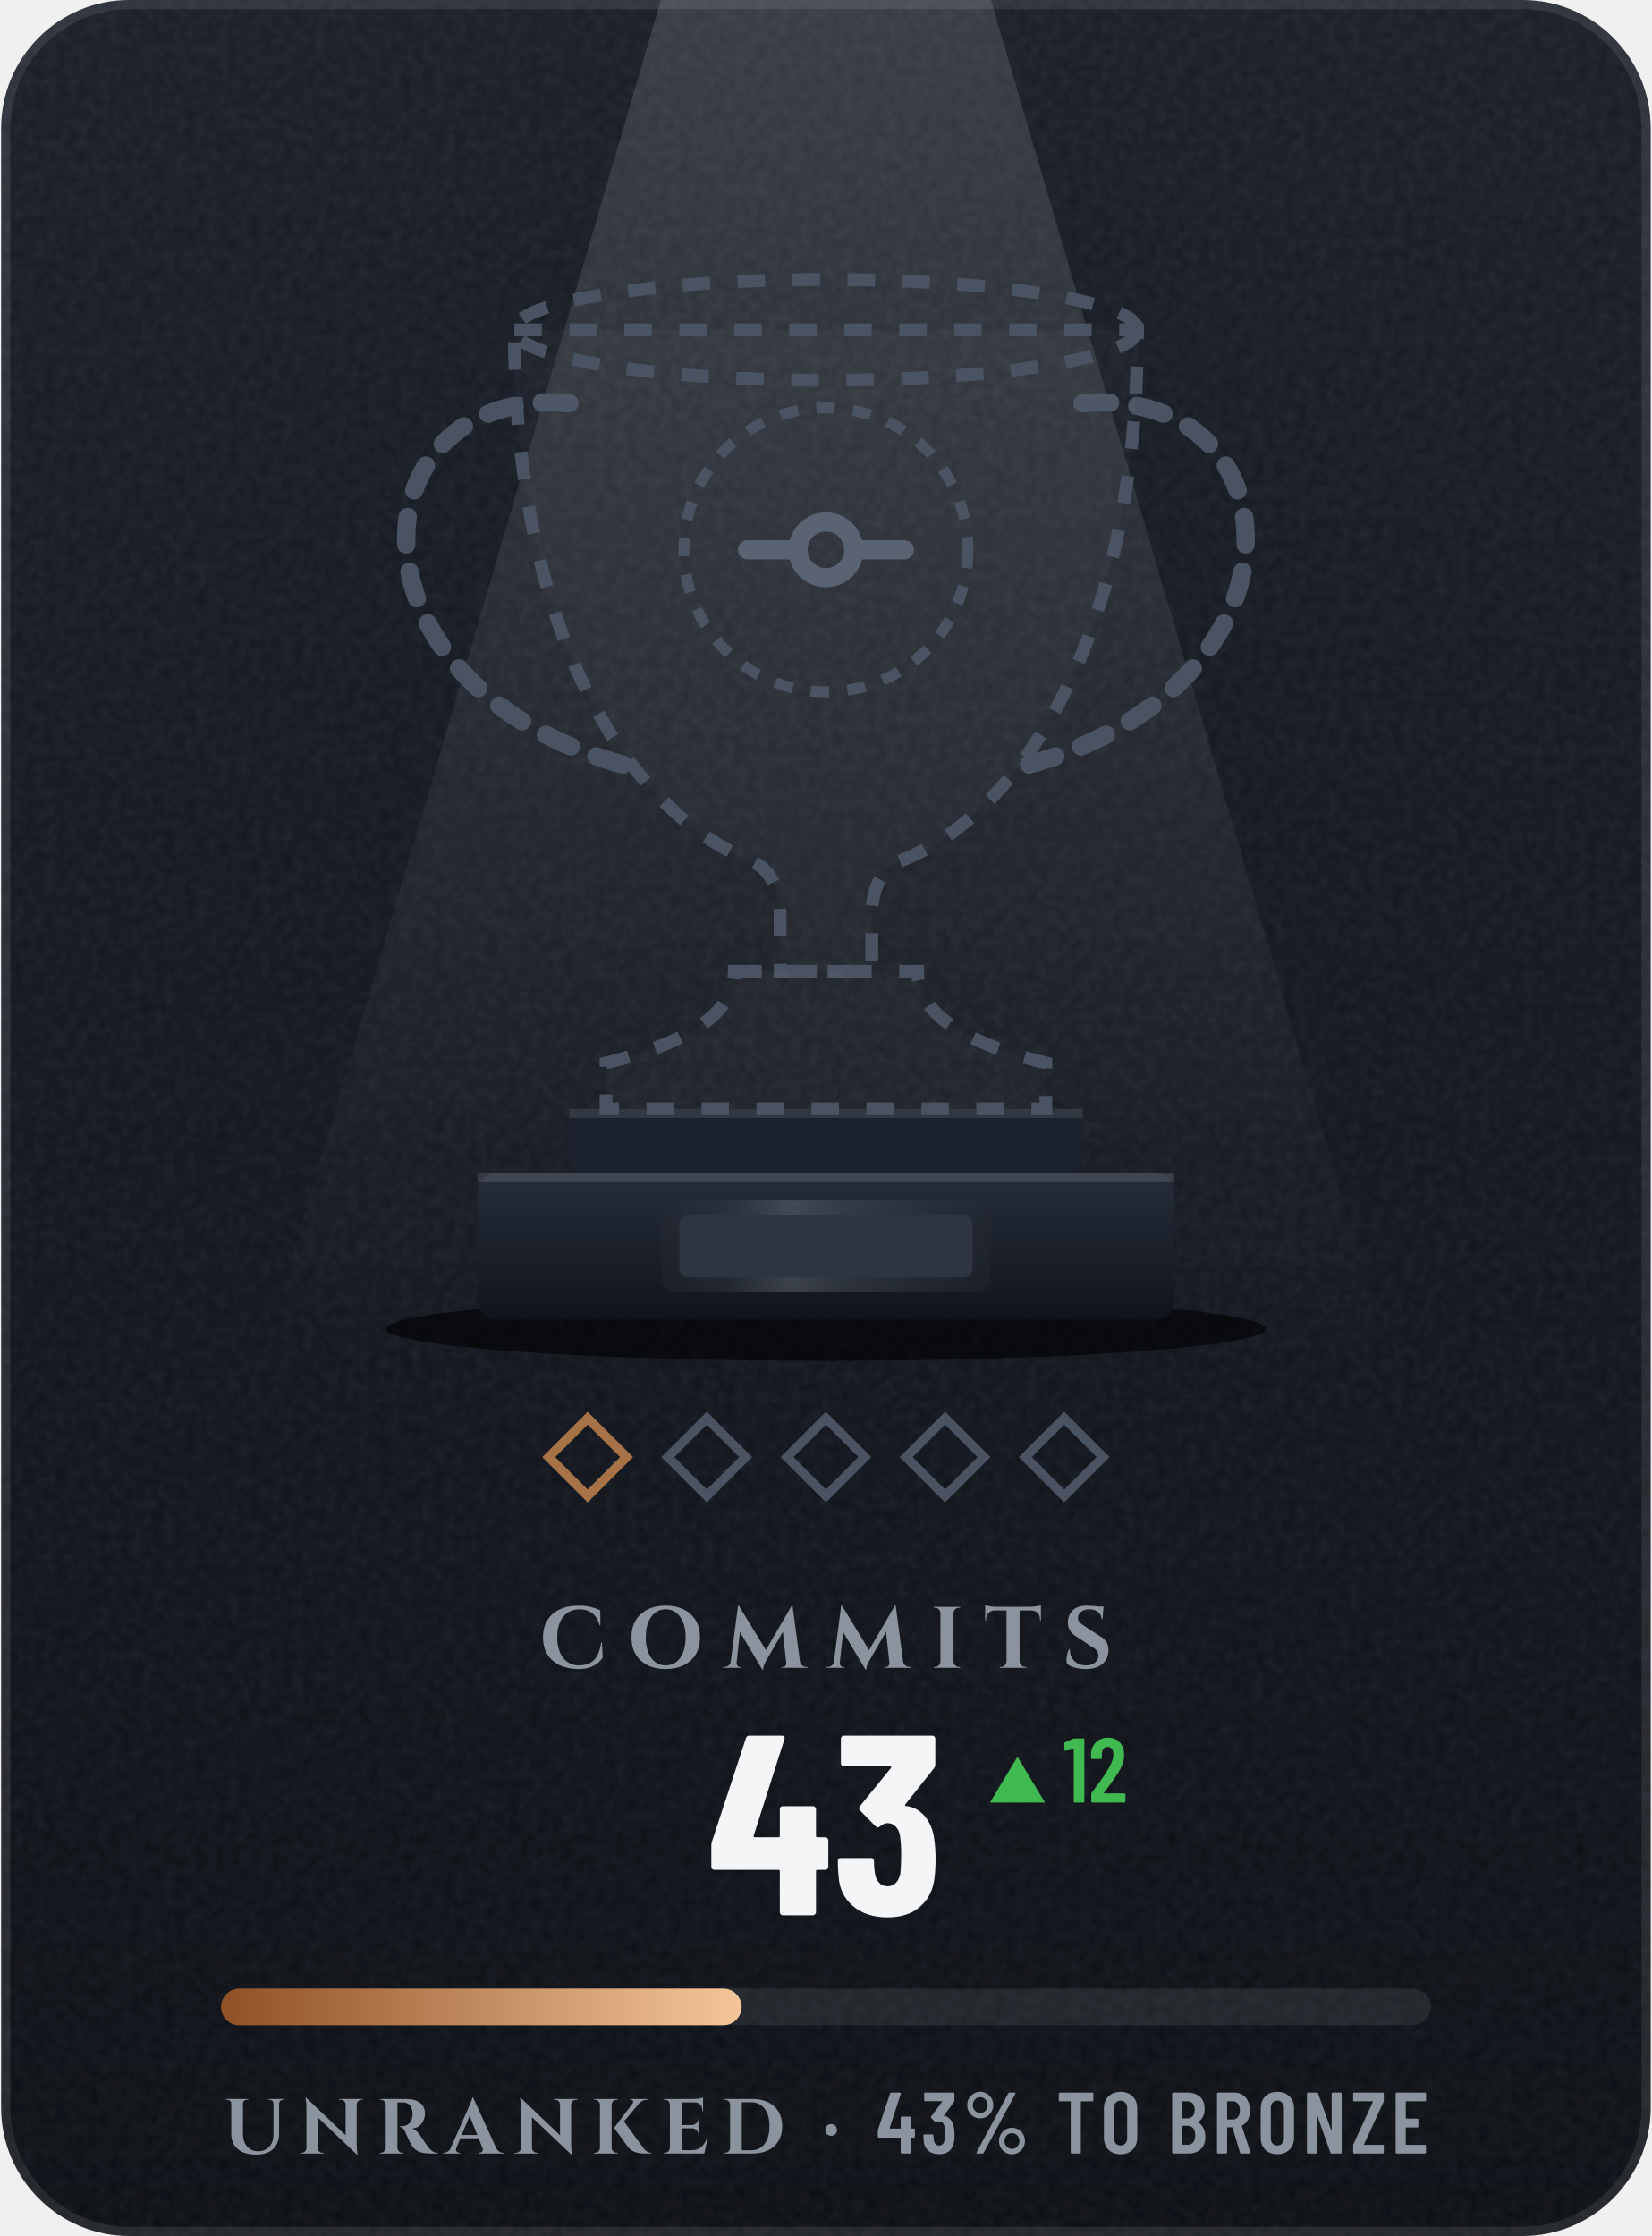
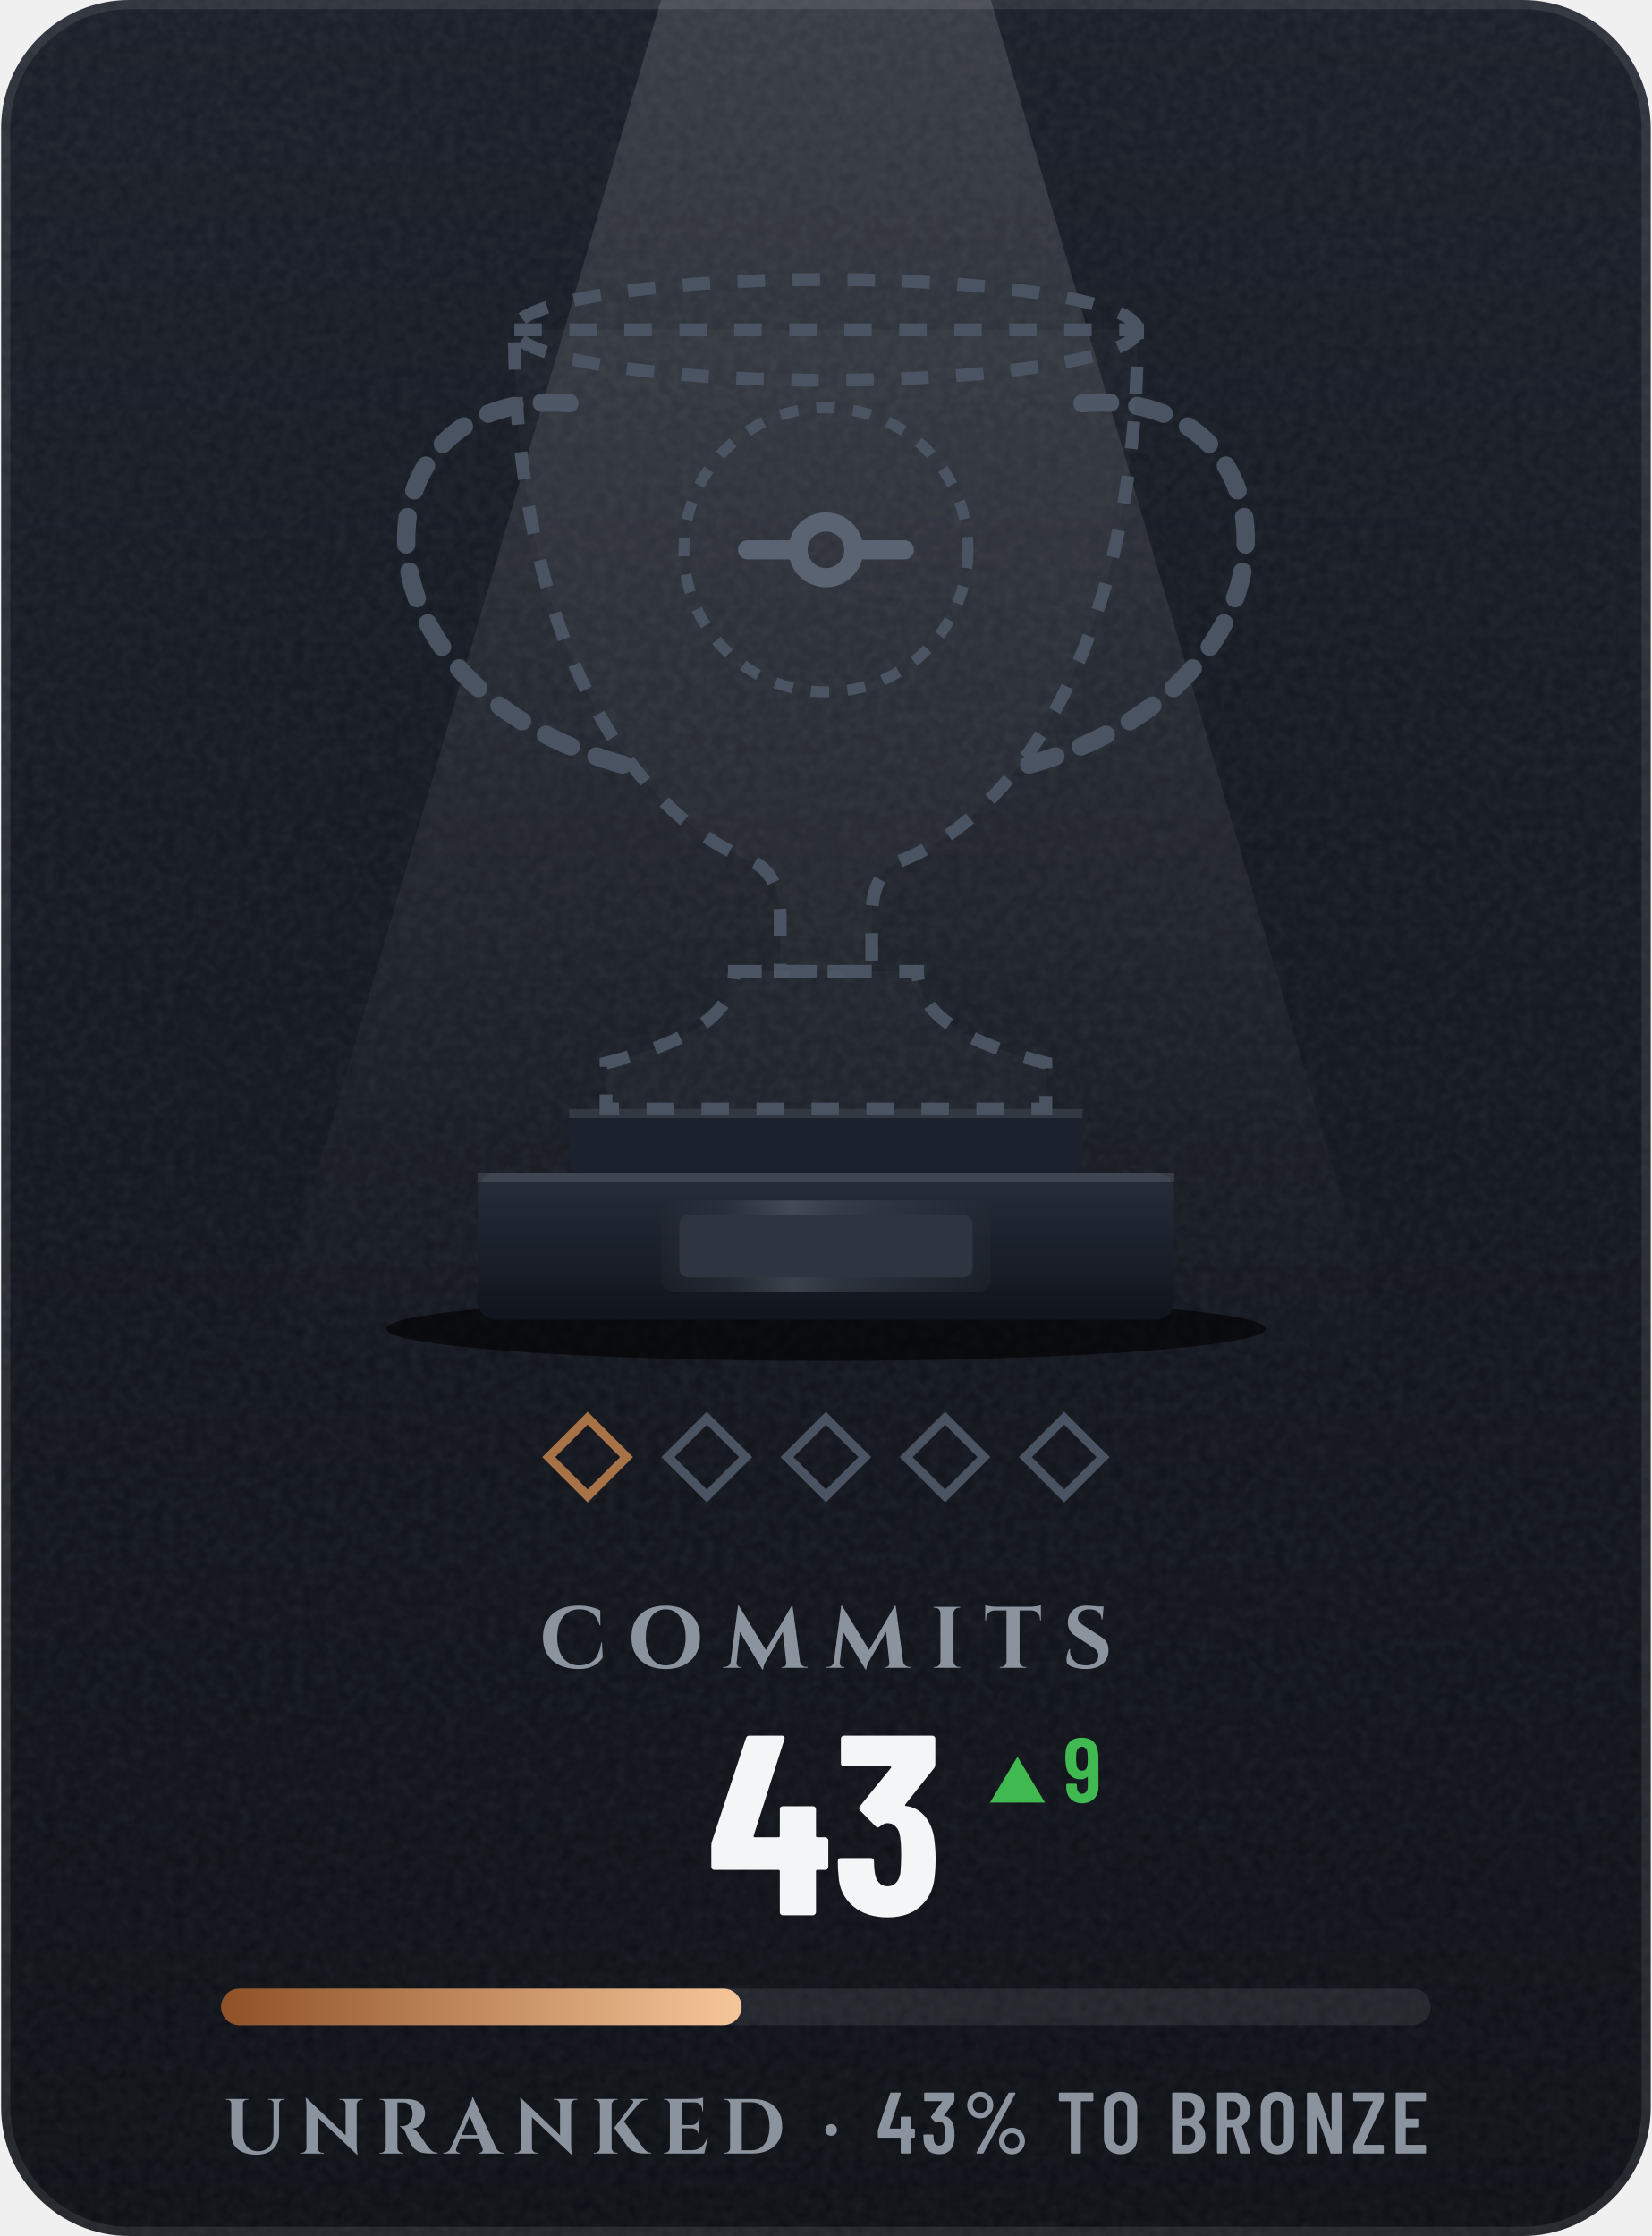
- <svg xmlns="http://www.w3.org/2000/svg" width="164" height="222" viewBox="0 0 180 244" role="img" aria-label="Commits trophy: Unranked, 43, 43% to Bronze, up 12 this week">
+ <svg xmlns="http://www.w3.org/2000/svg" width="164" height="222" viewBox="0 0 180 244" role="img" aria-label="Commits trophy: Unranked, 43, 43% to Bronze, up 9 this week">
  <defs>
    <linearGradient id="bg" x1="0" y1="0" x2="0" y2="1">
      <stop offset="0" stop-color="#171C26" />
      <stop offset="1" stop-color="#0A0D13" />
    </linearGradient>
    <clipPath id="card">
      <rect width="180" height="244" rx="14" />
    </clipPath>
    <filter id="grain" x="0" y="0" width="100%" height="100%">
      <feTurbulence type="fractalNoise" baseFrequency=".85" numOctaves="2" stitchTiles="stitch" />
      <feColorMatrix values="0 0 0 0 1 0 0 0 0 1 0 0 0 0 1 0 0 0 .07 0" />
    </filter>
    <radialGradient id="glow" cx=".5" cy=".5" r=".5">
      <stop offset="0" stop-color="#5A626D" stop-opacity="0" />
      <stop offset="1" stop-color="#5A626D" stop-opacity="0" />
    </radialGradient>
    <linearGradient id="mh" x1="0" y1="0" x2="1" y2="0">
      <stop offset="0" stop-color="#252A32" />
      <stop offset="0.2" stop-color="#3A414B" />
      <stop offset="0.4" stop-color="#838B96" />
      <stop offset="0.54" stop-color="#5A626D" />
      <stop offset="0.78" stop-color="#3A414B" />
      <stop offset="1" stop-color="#252A32" />
    </linearGradient>
    <linearGradient id="md" x1="0" y1="0" x2="1" y2="1">
      <stop offset="0" stop-color="#252A32" />
      <stop offset="0.2" stop-color="#3A414B" />
      <stop offset="0.4" stop-color="#838B96" />
      <stop offset="0.54" stop-color="#5A626D" />
      <stop offset="0.78" stop-color="#3A414B" />
      <stop offset="1" stop-color="#252A32" />
    </linearGradient>
    <linearGradient id="mdr" x1="1" y1="1" x2="0" y2="0">
      <stop offset="0" stop-color="#252A32" />
      <stop offset="0.2" stop-color="#3A414B" />
      <stop offset="0.4" stop-color="#838B96" />
      <stop offset="0.54" stop-color="#5A626D" />
      <stop offset="0.78" stop-color="#3A414B" />
      <stop offset="1" stop-color="#252A32" />
    </linearGradient>
    <linearGradient id="dia" x1="0" y1="0" x2="1" y2="0">
      <stop offset="0" stop-color="#6CCBFF" />
      <stop offset=".5" stop-color="#C4B2FF" />
      <stop offset="1" stop-color="#F29BDD" />
    </linearGradient>
    <linearGradient id="pb" x1="0" y1="0" x2="1" y2="0">
      <stop offset="0" stop-color="#8F5125" />
      <stop offset="1" stop-color="#F5C69A" />
    </linearGradient>
    <linearGradient id="shg" x1="0" y1="0" x2="1" y2="0">
      <stop offset="0" stop-color="#FFFFFF" stop-opacity="0" />
      <stop offset=".5" stop-color="#FFFFFF" stop-opacity=".6" />
      <stop offset="1" stop-color="#FFFFFF" stop-opacity="0" />
    </linearGradient>
    <linearGradient id="mu" gradientUnits="userSpaceOnUse" x1="38" y1="0" x2="142" y2="0">
      <stop offset="0" stop-color="#252A32" />
      <stop offset="0.2" stop-color="#3A414B" />
      <stop offset="0.4" stop-color="#838B96" />
      <stop offset="0.54" stop-color="#5A626D" />
      <stop offset="0.78" stop-color="#3A414B" />
      <stop offset="1" stop-color="#252A32" />
    </linearGradient>
    <linearGradient id="cone" x1="0" y1="0" x2="0" y2="1">
      <stop offset="0" stop-color="#FFFFFF" stop-opacity=".13" />
      <stop offset="1" stop-color="#FFFFFF" stop-opacity="0" />
    </linearGradient>
    <linearGradient id="rim" x1="0" y1="0" x2="0" y2="1">
      <stop offset="0" stop-color="#181B20" />
      <stop offset="1" stop-color="#3A414B" />
    </linearGradient>
    <linearGradient id="pl" x1="0" y1="0" x2="0" y2="1">
      <stop offset="0" stop-color="#262D3A" />
      <stop offset="1" stop-color="#10141C" />
    </linearGradient>
    <radialGradient id="en" cx=".4" cy=".35" r=".75">
      <stop offset="0" stop-color="#60C898" />
      <stop offset=".6" stop-color="#2BB675" />
      <stop offset="1" stop-color="#135235" />
    </radialGradient>
    <clipPath id="cup">
      <path d="M56 36H124C124 70 111 89 98 94C96 95 95 97 95 100V106H85V100C85 97 84 95 82 94C69 89 56 70 56 36Z" />
      <path d="M80 106H100C100 111 106 114 114 116V121H66V116C74 114 80 111 80 106Z" />
    </clipPath>
  </defs>
  <g clip-path="url(#card)">
    <rect width="180" height="244" fill="url(#bg)" />
    <rect width="180" height="244" filter="url(#grain)" />
  </g>
  <rect x=".5" y=".5" width="179" height="243" rx="13.5" fill="none" stroke="#FFFFFF" stroke-opacity=".09" />
  <path d="M72 0H108L152 150H28Z" fill="url(#cone)" />
  <circle cx="90" cy="72" r="64" fill="url(#glow)" />
  <ellipse cx="90" cy="145" rx="48" ry="3.5" fill="#000000" fill-opacity=".6" />
  <rect x="62" y="121" width="56" height="7" rx="1.5" fill="#1C222D" />
  <rect x="62" y="121" width="56" height="1" fill="#FFFFFF" fill-opacity=".1" />
  <rect x="52" y="128" width="76" height="16" rx="2" fill="url(#pl)" />
  <rect x="52" y="128" width="76" height="1" fill="#FFFFFF" fill-opacity=".12" />
  <rect x="72" y="131" width="36" height="10" rx="1.5" fill="url(#mh)" opacity="0.35" />
  <rect x="74" y="132.6" width="32" height="6.8" rx="1" fill="#2E3440" />
  <path d="M62 44C38 42 36 76 70 84M118 44C142 42 144 76 110 84" fill="none" stroke="#4A5361" stroke-width="2" stroke-dasharray="3 3" stroke-linecap="round" />
  <path d="M56 36H124C124 70 111 89 98 94C96 95 95 97 95 100V106H85V100C85 97 84 95 82 94C69 89 56 70 56 36Z" fill="#FFFFFF" fill-opacity=".025" stroke="#4A5361" stroke-width="1.4" stroke-dasharray="3 3" />
  <path d="M80 106H100C100 111 106 114 114 116V121H66V116C74 114 80 111 80 106Z" fill="#FFFFFF" fill-opacity=".025" stroke="#4A5361" stroke-width="1.4" stroke-dasharray="3 3" />
  <ellipse cx="90" cy="36" rx="34" ry="5.5" fill="none" stroke="#4A5361" stroke-width="1.4" stroke-dasharray="3 3" />
  <circle cx="90" cy="60" r="15.5" fill="none" stroke="#4A5361" stroke-width="1.2" stroke-dasharray="2 2" />
  <g transform="translate(78.6 48.6) scale(0.95)" fill="none" stroke="#5A6371" stroke-width="2.2" stroke-linecap="round" stroke-linejoin="round">
    <circle cx="12" cy="12" r="3.2" />
    <path d="M3 12h5.8M15.2 12H21" />
  </g>
  <rect x="-3" y="-3" width="6" height="6" transform="translate(64 159) rotate(45)" fill="none" stroke="#CC8850" stroke-opacity=".8" />
  <rect x="-3" y="-3" width="6" height="6" transform="translate(77 159) rotate(45)" fill="none" stroke="#4A5361" stroke-opacity="1" />
  <rect x="-3" y="-3" width="6" height="6" transform="translate(90 159) rotate(45)" fill="none" stroke="#4A5361" stroke-opacity="1" />
  <rect x="-3" y="-3" width="6" height="6" transform="translate(103 159) rotate(45)" fill="none" stroke="#4A5361" stroke-opacity="1" />
  <rect x="-3" y="-3" width="6" height="6" transform="translate(116 159) rotate(45)" fill="none" stroke="#4A5361" stroke-opacity="1" />
  <g transform="translate(58.7 182) scale(0.0095 -0.0095)" fill="#8B949E">
    <use href="#s67" x="0" />
    <use href="#s79" x="1012" />
    <use href="#s77" x="2122" />
    <use href="#s77" x="3307" />
    <use href="#s73" x="4491" />
    <use href="#s84" x="5110" />
    <use href="#s83" x="6008" />
  </g>
  <g transform="translate(77.1 209) scale(0.028 -0.028)" fill="#F3F5F7">
    <use href="#n52" x="0" />
    <use href="#n51" x="484" />
  </g>
  <polygon points="107.9,196.7 113.9,196.7 110.9,191.7" fill="#3FB950" />
  <g transform="translate(115.9 196.7) scale(0.01 -0.01)" fill="#3FB950">
-     <use href="#m49" x="0" />
-     <use href="#m50" x="274" />
+     <use href="#m57" x="0" />
  </g>
  <rect x="24" y="217" width="132" height="4" rx="2" fill="#FFFFFF" fill-opacity=".08" />
  <rect x="24" y="217" width="56.8" height="4" rx="2" fill="url(#pb)" />
  <g transform="translate(24.2 235) scale(0.0085 -0.0085)" fill="#8B949E">
    <use href="#s85" x="0" />
    <use href="#s78" x="962" />
    <use href="#s82" x="1968" />
    <use href="#s65" x="2857" />
    <use href="#s78" x="3715" />
    <use href="#s75" x="4721" />
    <use href="#s69" x="5619" />
    <use href="#s68" x="6392" />
  </g>
  <g transform="translate(89.6 235) scale(0.009 -0.009)" fill="#8B949E">
    <use href="#m183" x="0" />
  </g>
  <g transform="translate(95.5 235) scale(0.0095 -0.0095)" fill="#8B949E">
    <use href="#m52" x="0" />
    <use href="#m51" x="512" />
    <use href="#m37" x="990" />
    <use href="#m84" x="2068" />
    <use href="#m79" x="2572" />
    <use href="#m66" x="3344" />
    <use href="#m82" x="3859" />
    <use href="#m79" x="4373" />
    <use href="#m78" x="4892" />
    <use href="#m90" x="5452" />
    <use href="#m69" x="5911" />
  </g>
  <defs>
    <path id="m37" d="M54 557Q54 598 74 633Q94 668 128 688Q163 709 204 709Q244 709 278 688Q313 668 333 633Q353 598 353 557Q353 515 333 480Q313 445 279 424Q245 404 204 404Q163 404 128 424Q94 445 74 480Q54 515 54 557ZM162 14 526 692Q530 700 541 700H599Q606 700 608 696Q610 692 607 686L243 8Q239 0 228 0H170Q163 0 161 4Q159 8 162 14ZM289 557Q289 594 264 620Q239 647 204 647Q168 647 143 621Q118 595 118 557Q118 519 143 492Q168 466 204 466Q240 466 264 492Q289 519 289 557ZM419 144Q419 185 439 220Q459 255 493 276Q527 296 568 296Q609 296 643 276Q677 255 697 220Q717 185 717 144Q717 102 697 67Q677 32 643 12Q609 -9 568 -9Q527 -9 493 12Q459 32 439 67Q419 102 419 144ZM654 144Q654 182 629 208Q604 234 568 234Q532 234 507 208Q482 182 482 144Q482 106 507 80Q532 53 568 53Q604 53 629 80Q654 106 654 144Z" />
-     <path id="m49" d="M122 700H218Q223 700 226 696Q230 693 230 688V12Q230 7 226 4Q223 0 218 0H126Q121 0 118 4Q114 7 114 12V576Q114 578 112 580Q111 582 109 581L27 565H24Q13 565 13 576L10 643Q10 653 18 657L107 697Q114 700 122 700Z" />
-     <path id="m50" d="M173 100H392Q397 100 400 96Q404 93 404 88V12Q404 7 400 4Q397 0 392 0H43Q38 0 34 4Q31 7 31 12V92Q31 101 36 107L75 160Q114 212 152 266Q189 320 215 363Q273 459 273 522Q273 562 256 585Q238 608 209 608Q180 608 163 586Q146 563 147 526V487Q147 482 144 478Q140 475 135 475H41Q36 475 32 478Q29 482 29 487V530Q33 610 84 659Q134 708 214 708Q293 708 342 656Q390 605 390 521Q390 471 373 422Q356 373 319 317Q294 277 260 229Q225 181 214 166Q184 126 170 106Q168 104 169 102Q170 100 173 100Z" />
    <path id="m51" d="M387 218Q387 169 380 134Q368 66 326 29Q283 -8 210 -8Q134 -8 86 32Q38 73 32 143Q30 165 28 207Q28 219 40 219H132Q144 219 144 207Q146 173 148 156Q153 125 169 108Q185 92 210 92Q234 92 250 108Q266 123 271 152Q276 182 276 230Q276 281 269 315Q263 341 248 355Q233 369 210 369Q195 369 183 360Q177 356 174 356Q172 356 166 360L119 408Q115 412 115 417Q115 421 118 425L243 595Q245 597 244 599Q242 601 239 601H49Q44 601 40 604Q37 608 37 613V688Q37 693 40 696Q44 700 49 700H373Q378 700 382 696Q385 693 385 688V609Q385 602 380 594L266 438Q262 432 268 431Q309 426 338 392Q368 358 378 307Q387 267 387 218Z" />
    <path id="m52" d="M443 275V194Q443 189 440 186Q436 182 431 182H401Q396 182 396 177V12Q396 7 392 4Q389 0 384 0H292Q287 0 284 4Q280 7 280 12V177Q280 182 275 182H29Q24 182 20 186Q17 189 17 194V259Q17 268 19 274L158 690Q161 700 171 700H271Q277 700 280 696Q283 693 281 686L153 293Q152 287 157 287H275Q280 287 280 292V412Q280 417 284 420Q287 424 292 424H384Q389 424 392 420Q396 417 396 412V292Q396 287 401 287H431Q436 287 440 284Q443 280 443 275Z" />
+     <path id="m57" d="M384 168Q384 87 334 40Q285 -8 204 -8Q128 -8 80 40Q32 88 32 168V193Q32 198 36 202Q39 205 44 205H136Q141 205 144 202Q148 198 148 193V174Q148 140 164 118Q181 95 204 95Q232 95 250 117Q267 139 267 174V276Q267 279 265 280Q263 281 261 279Q232 253 189 253Q120 253 77 297Q34 341 27 414Q22 447 22 484Q22 518 25 549Q29 625 76 666Q124 708 203 708Q276 708 322 670Q368 631 378 556Q383 526 383 493ZM267 476Q267 506 264 543Q253 609 204 609Q179 609 163 591Q147 573 142 540Q140 516 140 476Q140 439 145 405Q150 377 166 362Q181 347 204 347Q228 347 244 362Q259 378 263 408Q267 443 267 476Z" />
    <path id="m66" d="M242 0H66Q61 0 58 4Q54 7 54 12V688Q54 693 58 696Q61 700 66 700H224Q319 700 373 652Q427 604 427 512Q427 409 354 365Q349 362 352 359Q391 334 413 292Q435 250 435 192Q435 100 382 50Q328 0 242 0ZM170 595V409Q170 404 175 404H226Q267 404 290 429Q313 454 313 500Q313 548 290 574Q267 600 226 600H175Q170 600 170 595ZM319 208Q319 260 296 290Q273 319 233 319H175Q170 319 170 314V106Q170 101 175 101H233Q273 101 296 129Q319 157 319 208Z" />
    <path id="m69" d="M391 600H175Q170 600 170 595V406Q170 401 175 401H303Q308 401 312 398Q315 394 315 389V312Q315 307 312 304Q308 300 303 300H175Q170 300 170 295V105Q170 100 175 100H391Q396 100 400 96Q403 93 403 88V12Q403 7 400 4Q396 0 391 0H66Q61 0 58 4Q54 7 54 12V688Q54 693 58 696Q61 700 66 700H391Q396 700 400 696Q403 693 403 688V612Q403 607 400 604Q396 600 391 600Z" />
    <path id="m78" d="M350 700H441Q446 700 450 696Q453 693 453 688V12Q453 7 450 4Q446 0 441 0H336Q326 0 323 10L174 434Q173 437 170 436Q168 436 168 433L169 12Q169 7 166 4Q162 0 157 0H66Q61 0 58 4Q54 7 54 12V688Q54 693 58 696Q61 700 66 700H169Q179 700 182 690L332 269Q333 266 336 266Q338 267 338 270V688Q338 693 342 696Q345 700 350 700Z" />
    <path id="m79" d="M42 182V518Q42 604 94 656Q147 708 233 708Q319 708 372 656Q425 604 425 518V182Q425 96 372 44Q319 -8 233 -8Q147 -8 94 44Q42 96 42 182ZM309 177V523Q309 561 288 584Q267 608 233 608Q199 608 178 584Q158 561 158 523V177Q158 139 178 116Q199 92 233 92Q267 92 288 116Q309 139 309 177Z" />
    <path id="m82" d="M318 10 233 297Q231 301 228 301H175Q170 301 170 296V12Q170 7 166 4Q163 0 158 0H66Q61 0 58 4Q54 7 54 12V688Q54 693 58 696Q61 700 66 700H254Q307 700 348 674Q388 649 410 602Q433 556 433 496Q433 434 409 389Q385 344 342 321Q338 320 339 315L437 14Q438 12 438 9Q438 0 427 0H331Q321 0 318 10ZM170 595V396Q170 391 175 391H236Q272 391 294 419Q317 447 317 495Q317 543 294 572Q272 600 236 600H175Q170 600 170 595Z" />
    <path id="m84" d="M425 688V612Q425 607 422 604Q418 600 413 600H286Q281 600 281 595V12Q281 7 278 4Q274 0 269 0H177Q172 0 168 4Q165 7 165 12V595Q165 600 160 600H40Q35 600 32 604Q28 607 28 612V688Q28 693 32 696Q35 700 40 700H413Q418 700 422 696Q425 693 425 688Z" />
    <path id="m90" d="M25 12V92Q25 100 28 107L252 594Q253 596 252 598Q251 600 249 600H37Q32 600 28 604Q25 607 25 612V688Q25 693 28 696Q32 700 37 700H365Q370 700 374 696Q377 693 377 688V608Q377 601 374 593L150 106Q149 104 150 102Q151 100 153 100H365Q370 100 374 96Q377 93 377 88V12Q377 7 374 4Q370 0 365 0H37Q32 0 28 4Q25 7 25 12Z" />
    <path id="m183" d="M37 286Q37 317 57 337Q77 357 108 357Q139 357 158 337Q178 317 178 286Q178 255 158 235Q138 215 108 215Q77 215 57 235Q37 255 37 286Z" />
    <path id="n51" d="M404 222Q404 178 400 147Q392 75 344 34Q297 -8 217 -8Q134 -8 82 36Q30 80 26 153Q23 180 23 211Q23 223 35 223H152Q164 223 164 211Q164 188 167 168Q170 142 183 128Q196 113 217 113Q237 113 250 127Q263 141 267 165Q270 200 270 237Q270 284 265 311Q261 334 248 346Q236 359 217 359Q202 359 187 346Q181 342 179 342Q175 342 170 347L110 408Q106 412 106 417Q106 421 109 425L230 574Q232 576 231 578Q230 580 227 580H47Q42 580 38 584Q35 587 35 592V688Q35 693 38 696Q42 700 47 700H391Q396 700 400 696Q403 693 403 688V588Q403 580 398 573L286 432Q285 430 285 428Q285 426 287 426Q331 422 362 386Q392 350 399 296Q404 258 404 222Z" />
    <path id="n52" d="M470 292V189Q470 184 466 180Q463 177 458 177H427Q422 177 422 172V12Q422 7 418 4Q415 0 410 0H293Q288 0 284 4Q281 7 281 12V172Q281 177 276 177H26Q21 177 18 180Q14 184 14 189V271Q14 280 16 286L149 690Q152 700 162 700H289Q295 700 298 696Q301 693 299 686L179 310Q178 304 183 304H276Q281 304 281 309V413Q281 418 284 422Q288 425 293 425H410Q415 425 418 422Q422 418 422 413V309Q422 304 427 304H458Q463 304 466 300Q470 297 470 292Z" />
    <path id="s65" d="M354 720 656 60Q671 36 690 25Q714 10 737 10H745V0H427V10H436Q456 10 471 26Q486 43 474 73L425 196H190L138 69Q132 52 136 39Q141 25 153 18Q165 10 177 10H186V0H-28V10H-19Q4 10 29 25Q48 36 62 60L296 589Q299 595 306 612Q314 628 322 649Q331 670 338 690Q345 709 345 720ZM208 238H408L310 484Z" />
    <path id="s67" d="M722 292 731 120Q709 83 672 53Q635 23 580 4Q525 -14 450 -14Q328 -13 236 30Q145 74 95 155Q45 236 45 351Q45 463 94 544Q143 626 234 670Q326 714 453 714Q533 714 596 698Q660 682 703 659L704 488H695Q668 587 607 630Q546 672 464 672Q384 672 327 633Q270 594 239 523Q208 452 208 353Q208 254 238 182Q267 110 322 70Q376 30 450 28Q527 28 580 53Q633 78 666 136Q698 194 714 292Z" />
    <path id="s68" d="M405 700Q523 700 609 658Q695 615 742 536Q788 458 788 350Q788 242 742 164Q695 85 609 42Q523 0 405 0H42V10H55Q81 10 100 28Q118 47 119 73V627Q119 653 100 672Q81 690 55 690H43L42 700ZM269 658V42H393Q465 42 517 80Q569 117 597 186Q625 255 625 350Q625 445 597 514Q569 583 517 620Q465 658 393 658Z" />
    <path id="s69" d="M606 205 560 0H42V10H55Q81 10 100 28Q118 47 119 73V627Q118 653 100 672Q81 690 55 690H42V700H423Q445 700 470 703Q494 706 515 710Q536 714 545 718V543H535V555Q535 601 508 629Q484 653 447 657H269V366H401Q438 367 462 392Q486 416 486 453V460H496V230H486V238Q486 275 462 299Q438 323 401 324H269V43H400Q450 43 488 62Q526 82 553 118Q580 155 596 205Z" />
    <path id="s73" d="M119 73V627Q118 653 100 672Q81 690 55 690H42V700H346V690H333Q307 690 288 672Q270 653 269 627V73Q270 47 288 28Q307 10 333 10H346V0H42V10H55Q81 10 100 28Q118 47 119 73Z" />
    <path id="s75" d="M119 73V627Q118 653 100 672Q81 690 55 690H42V700H346V690H333Q307 690 288 672Q270 653 269 627V73Q270 47 288 28Q307 10 333 10H346V0H42V10H55Q81 10 100 28Q118 47 119 73ZM734 700V691H730Q697 691 669 678Q645 666 627 650L427 412L675 72Q698 42 722 26Q746 11 777 10V0H695Q684 0 658 1Q633 2 601 9Q569 16 536 34Q504 51 480 83Q475 90 460 110Q445 130 425 158Q405 186 384 216Q362 245 343 271Q324 297 313 314L301 330L540 646Q551 662 543 676Q535 691 515 691H505V700Z" />
    <path id="s77" d="M780 714H789L875 68Q881 42 900 27Q921 10 947 10H963V0H663V9H678Q695 9 706 22Q717 36 717 52V55L678 414L491 90L481 73Q471 55 462 30Q452 5 452 -20H442L185 412L146 55V52Q146 36 158 22Q169 9 185 9H200V0H-9V10H7Q34 10 55 27Q73 40 78 64L163 714H172L483 204Z" />
    <path id="s78" d="M108 715 613 234V629Q612 655 594 672Q577 690 551 690H532V700H835V690H817Q792 690 774 672Q756 655 755 629V114Q755 77 758 48Q761 18 764 2L767 -14H758L252 467L253 71Q253 46 271 28Q289 10 314 10H333V0H30V10H49Q74 10 92 28Q110 46 110 71V590Q110 646 104 681L98 715Z" />
    <path id="s79" d="M442 714Q562 714 650 670Q739 625 788 544Q836 463 836 350Q836 238 788 156Q739 75 650 30Q562 -14 442 -14Q322 -14 234 30Q145 75 97 156Q49 237 49 350Q49 462 97 544Q145 625 234 670Q322 714 442 714ZM442 28Q513 28 564 68Q615 107 643 179Q671 251 671 350Q671 449 643 521Q615 593 564 632Q513 672 442 672Q372 672 320 632Q269 593 241 521Q213 449 213 350Q213 251 241 179Q269 107 320 68Q372 28 442 28Z" />
    <path id="s82" d="M122 73V627Q121 653 102 672Q84 690 58 690H45V700H388Q433 700 476 690Q519 680 552 658Q586 636 606 600Q626 564 626 511Q626 469 608 428Q591 386 555 356Q519 327 462 321Q494 311 520 285Q547 259 564 233Q565 231 576 215Q586 199 602 176Q617 152 634 128Q651 104 665 86Q687 59 705 42Q723 26 743 18Q763 11 789 10V0H691Q637 0 593 10Q549 19 515 42Q481 65 456 104Q448 116 438 134Q429 153 419 174Q409 195 400 214Q390 234 383 250Q376 266 373 275Q360 307 342 323Q325 339 305 342V352H336Q363 352 388 363Q414 374 434 399Q454 424 462 468Q464 477 466 489Q467 501 466 516Q463 588 430 622Q397 655 348 656Q334 657 318 656Q301 656 288 656H272V73Q272 47 291 28Q310 10 336 10H348V0H45V10H58Q84 10 102 28Q121 47 122 73Z" />
    <path id="s83" d="M277 714Q297 714 326 712Q356 710 388 707Q399 705 409 704H476L475 692Q475 692 475 692L463 557H453Q453 609 414 640Q376 672 312 672Q254 672 218 644Q183 616 181 576Q180 546 200 524Q220 502 251 483L442 359Q488 333 512 291Q535 249 532 193Q527 95 457 40Q387 -14 267 -14Q223 -14 182 -6Q140 1 108 14Q76 28 57 47Q49 69 50 100Q51 131 60 163Q68 195 81 216H90Q86 165 108 122Q131 78 174 52Q218 27 278 28Q344 29 380 62Q416 94 416 140Q416 171 398 196Q379 221 337 244L162 360Q109 390 85 437Q61 484 66 539Q71 591 97 630Q123 670 168 692Q214 714 277 714Z" />
    <path id="s84" d="M654 719V544L644 545V556Q644 603 616 630Q589 658 542 659H409V73Q410 47 428 28Q447 10 473 10H486V0H182V10H195Q221 10 240 28Q258 47 259 73V659H125Q79 658 52 630Q24 603 24 556V545L14 544V719Q24 715 44 711Q65 707 90 704Q115 701 136 701H532Q554 701 578 704Q603 707 624 711Q645 715 654 719Z" />
    <path id="s85" d="M326 700V690H310Q288 690 272 676Q257 662 257 640V260Q257 189 280 137Q304 85 348 57Q391 29 451 29Q512 29 556 56Q601 82 625 131Q649 180 649 247V640Q649 662 634 676Q618 690 596 690H580V700H790V690H774Q752 690 736 676Q721 662 721 640V253Q721 171 686 111Q652 51 588 18Q523 -14 432 -14Q326 -14 253 18Q180 51 144 110Q107 170 107 252V640Q107 662 92 676Q76 690 54 690H38V700Z" />
  </defs>
</svg>
